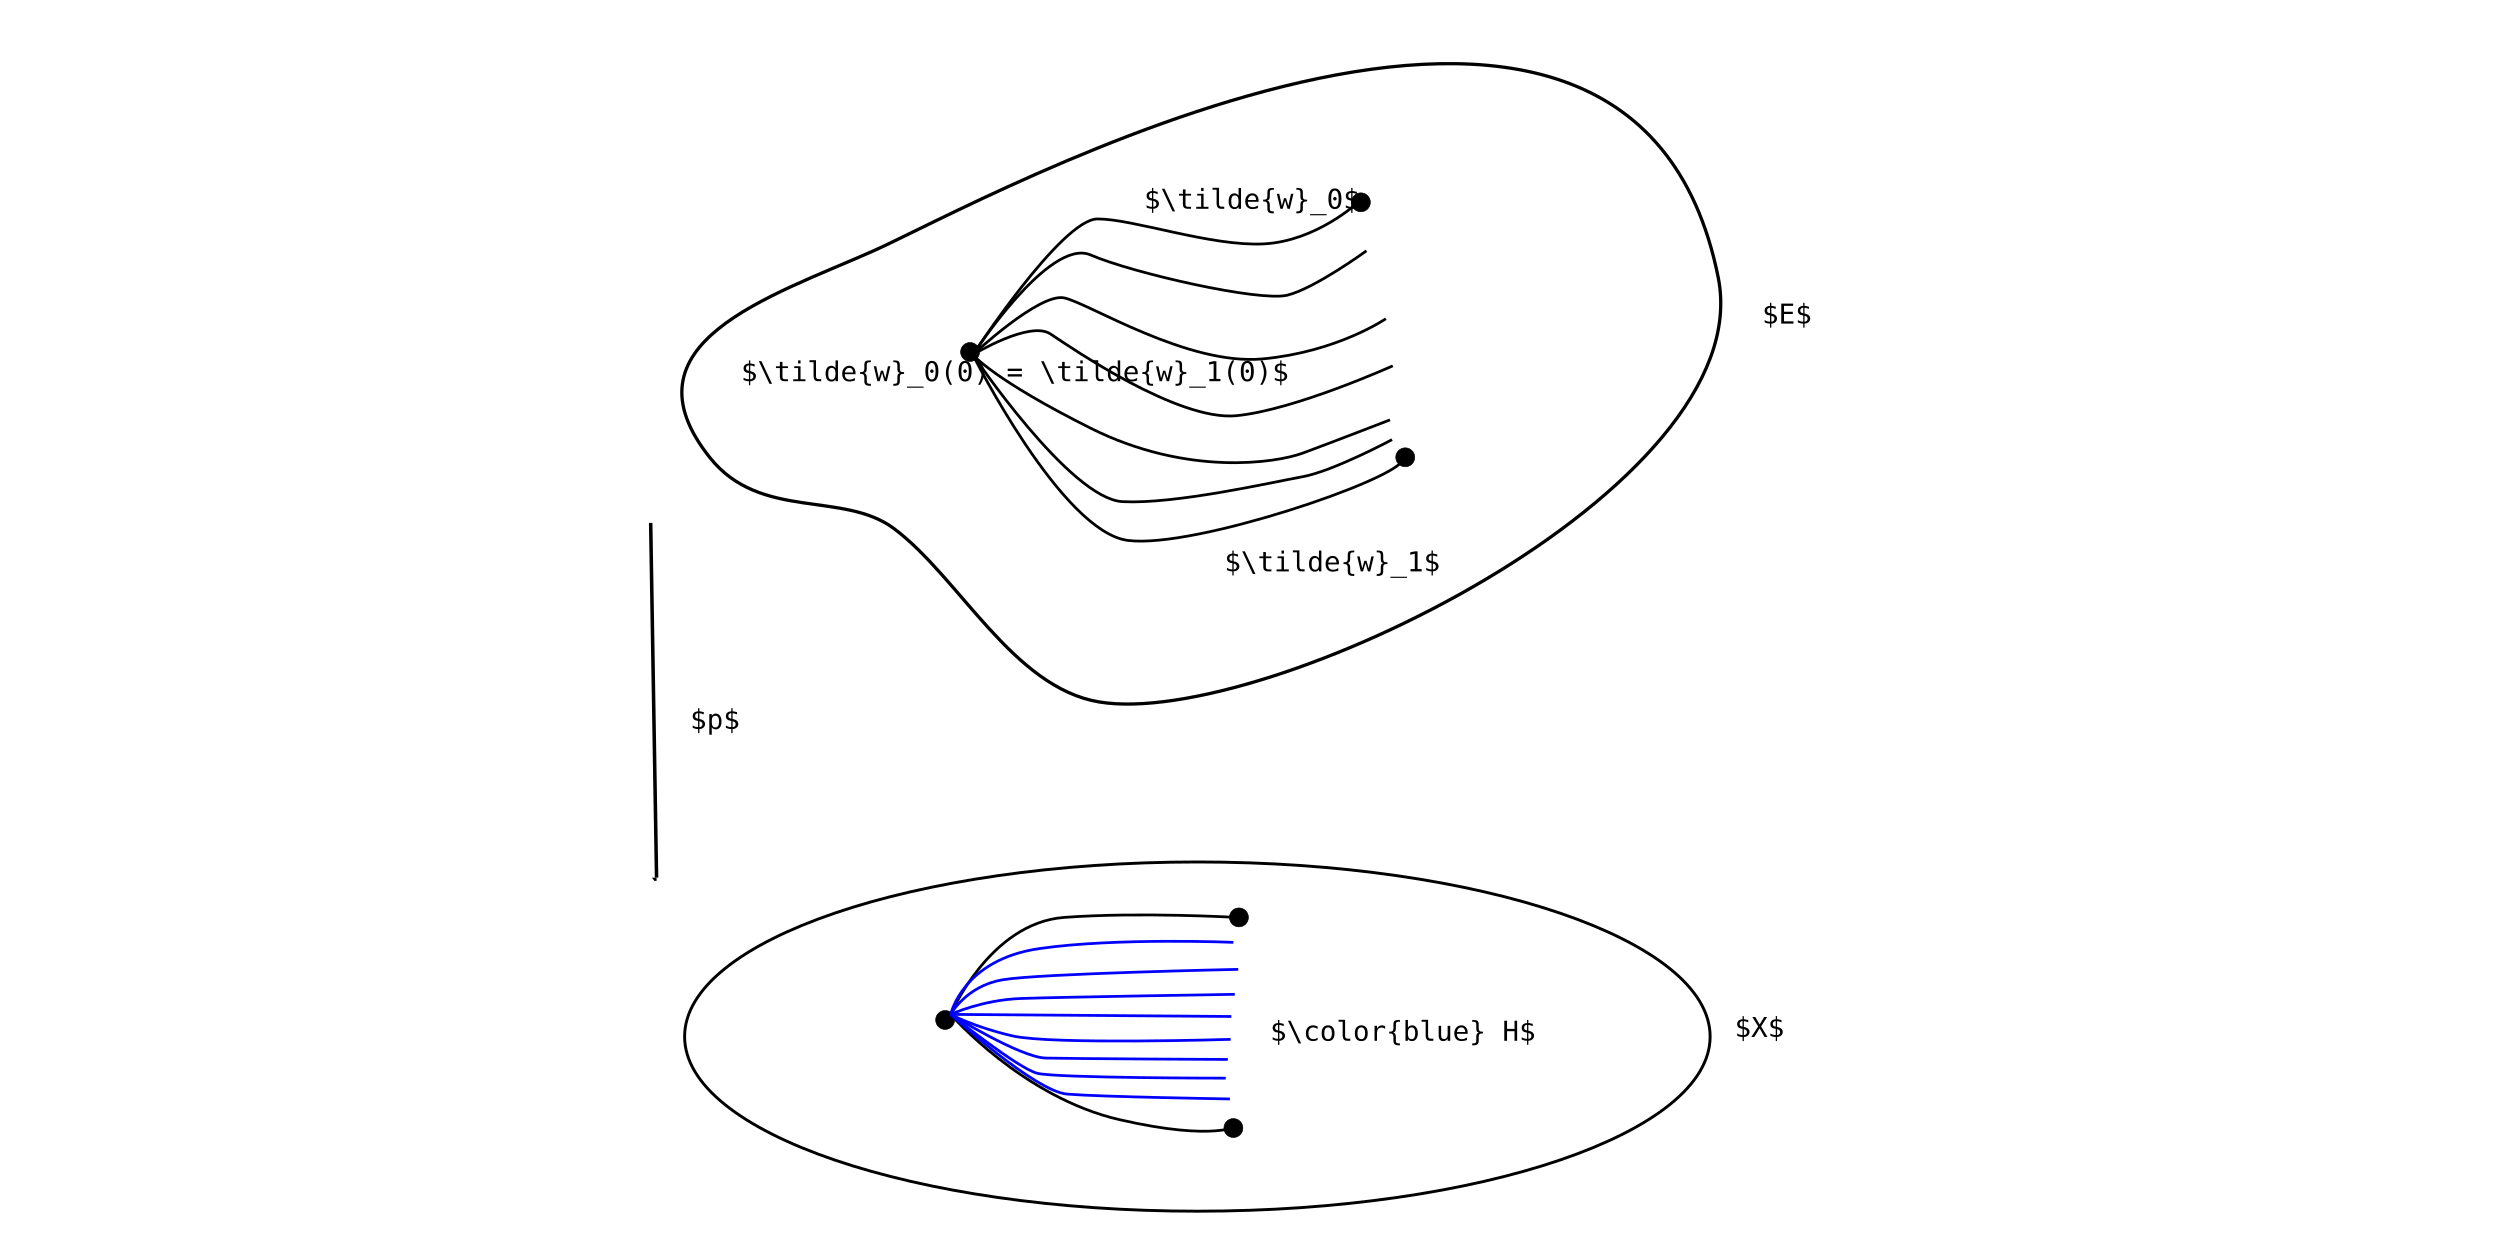
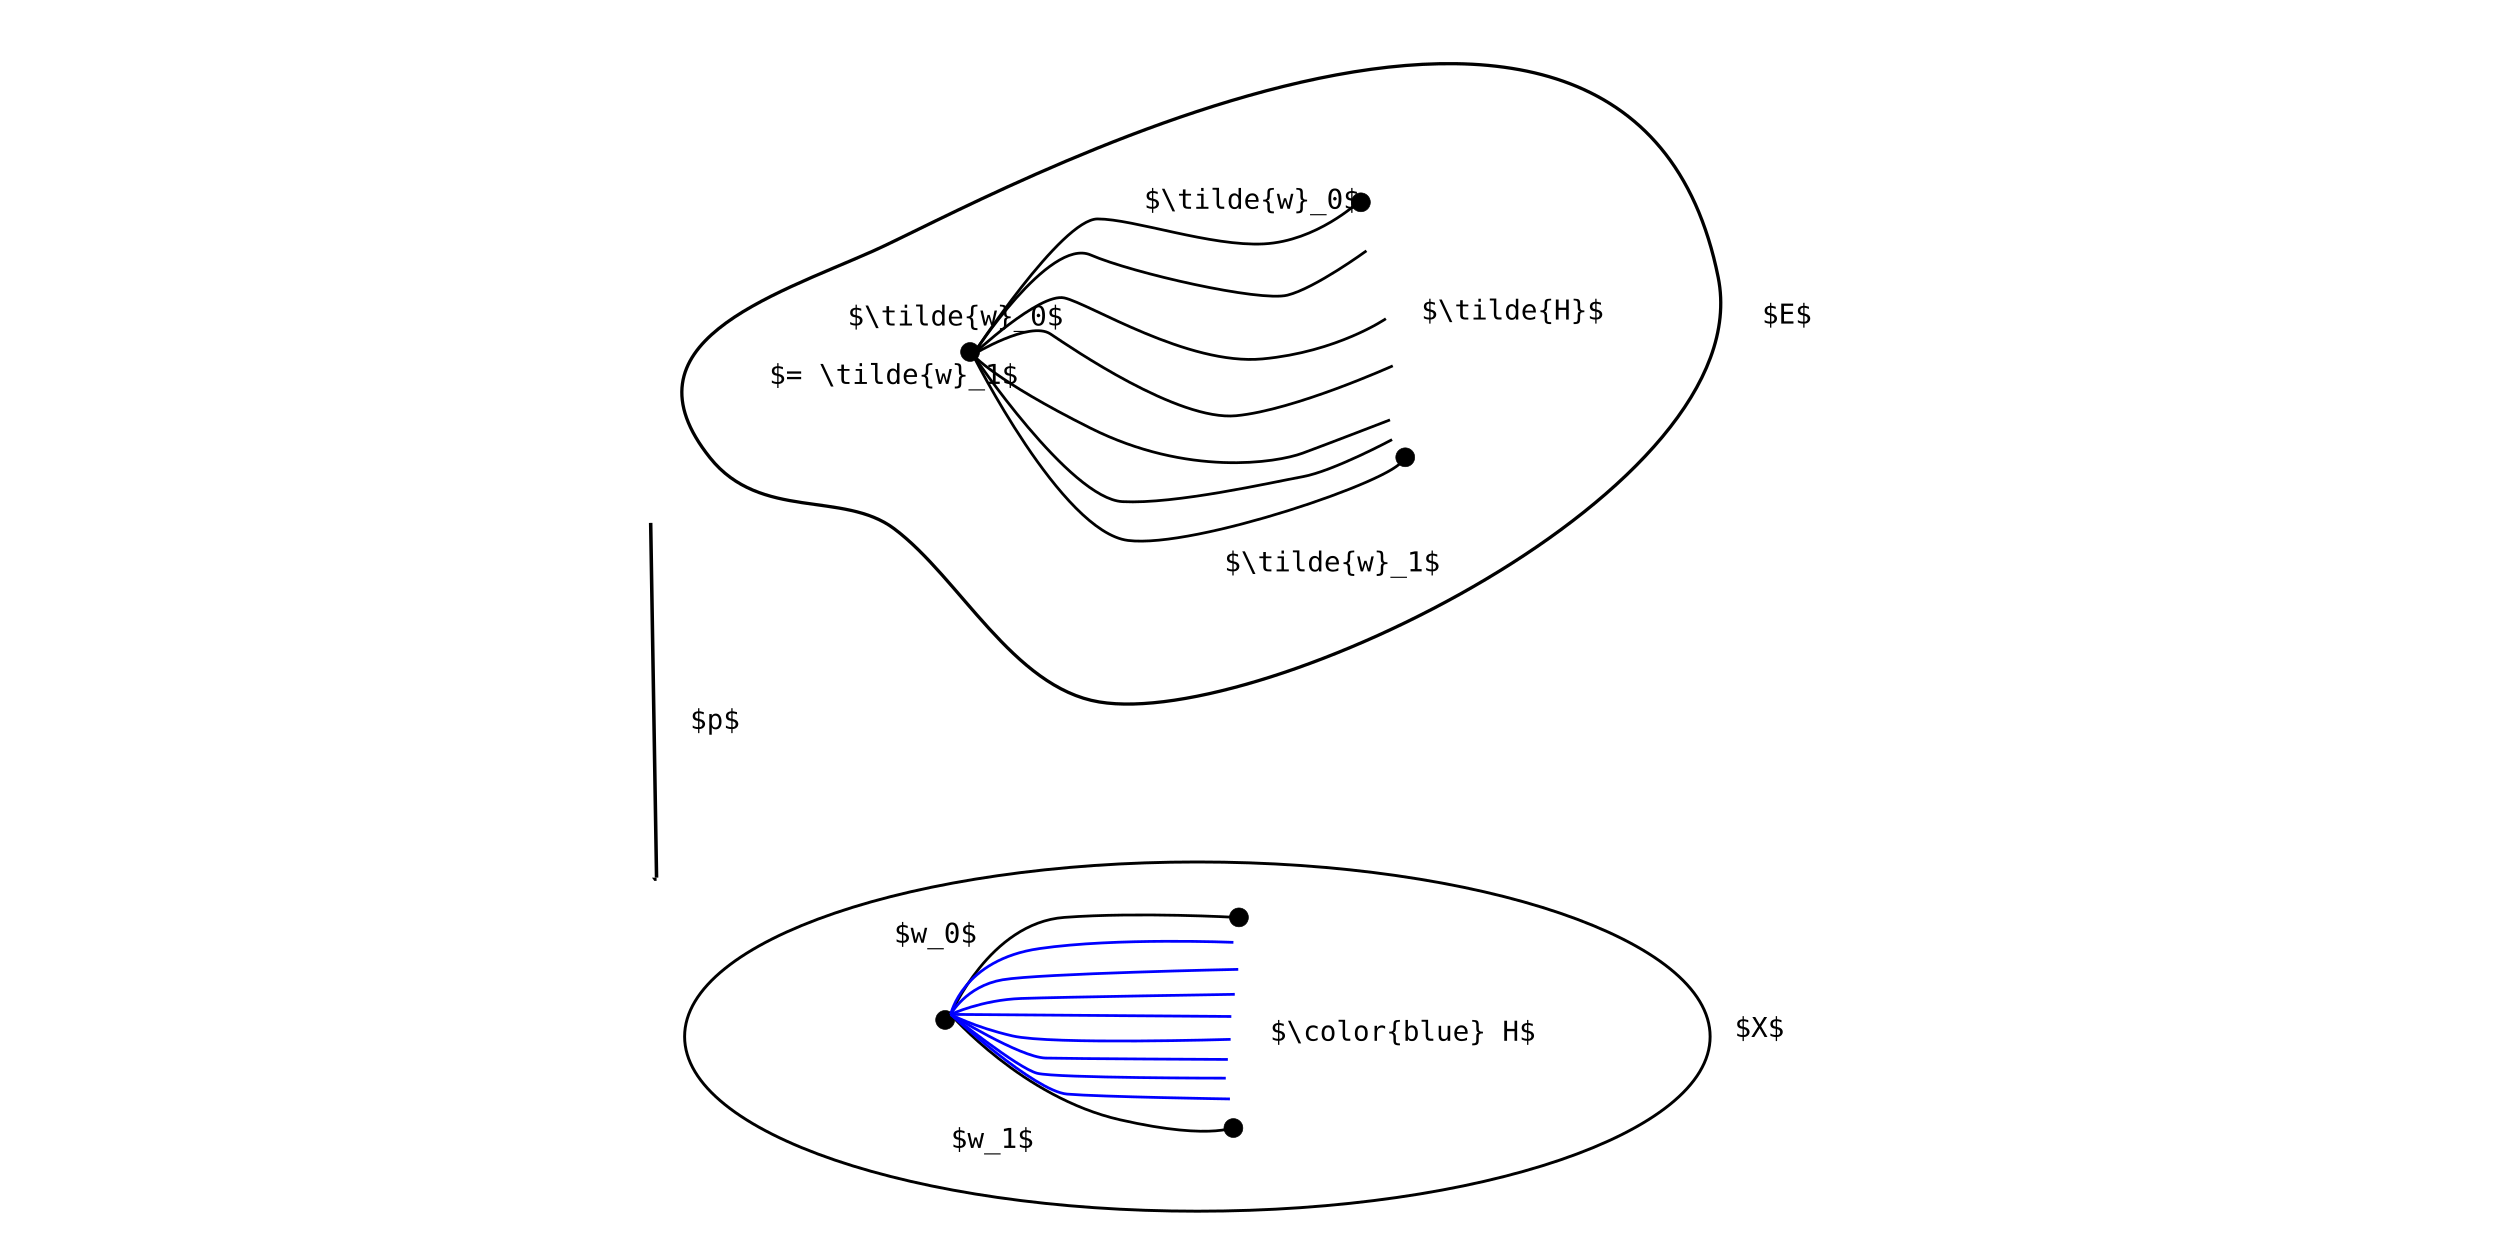
<svg xmlns="http://www.w3.org/2000/svg" width="240mm" height="120mm" viewBox="0 0 240 120" version="1.1" id="svg8">
  <defs id="defs2">
    <marker markerWidth="0.911" markerHeight="1.690" refX="0" refY="0" orient="auto-start-reverse" id="marker-arrow-0.5308">
      <g id="g928" transform="scale(2.153529)">
        <path id="path926" style="fill:none;stroke:#000000;stroke-width:0.6;stroke-linecap:round;stroke-linejoin:round;stroke-miterlimit:10;stroke-dasharray:none;stroke-opacity:1" d="M -1.554,2.072 C -1.425,1.295 0,0.13 0.389,0 0,-0.13 -1.425,-1.295 -1.554,-2.072" />
      </g>
    </marker>
  </defs>
  <g id="layer1" transform="translate(0,-177)">
    <path style="color:#000000;clip-rule:nonzero;display:inline;overflow:visible;visibility:visible;opacity:1;isolation:auto;mix-blend-mode:normal;color-interpolation:sRGB;color-interpolation-filters:linearRGB;solid-color:#000000;solid-opacity:1;vector-effect:none;fill:none;fill-opacity:1;fill-rule:nonzero;stroke:#000000;stroke-width:0.316;stroke-linecap:round;stroke-linejoin:round;stroke-miterlimit:4;stroke-dasharray:none;stroke-dashoffset:0;stroke-opacity:1;marker-start:none;marker-end:none;color-rendering:auto;image-rendering:auto;shape-rendering:auto;text-rendering:auto;enable-background:accumulate" d="m 164.949,203.639 c 4.064,20.318 -43.75,43.361 -59.425,40.749 -8.282,-1.38 -13.4,-11.918 -19.695,-16.639 -4.865,-3.649 -12.823,-0.748 -17.658,-6.791 -8.792,-10.99 5.745,-15.468 15.639,-19.856 9.894,-4.387 72.692,-39.698 81.139,2.538 z" id="path24" />
    <ellipse style="opacity:1;vector-effect:none;fill:none;fill-opacity:1;stroke:#000000;stroke-width:0.281;stroke-linecap:round;stroke-linejoin:bevel;stroke-miterlimit:4;stroke-dasharray:none;stroke-dashoffset:0;stroke-opacity:1;marker-start:none;marker-end:none" id="path49" cx="114.947" cy="276.512" rx="49.225" ry="16.763" />
    <ellipse style="opacity:1;vector-effect:none;fill:#000000;fill-opacity:1;stroke:#000000;stroke-width:0.061;stroke-linecap:round;stroke-linejoin:round;stroke-miterlimit:4;stroke-dasharray:none;stroke-dashoffset:0;stroke-opacity:1;marker-start:none;marker-end:none" id="path45" cx="93.128" cy="210.79" rx="0.908" ry="0.908" />
    <ellipse style="opacity:1;vector-effect:none;fill:#000000;fill-opacity:1;stroke:#000000;stroke-width:0.061;stroke-linecap:round;stroke-linejoin:round;stroke-miterlimit:4;stroke-dasharray:none;stroke-dashoffset:0;stroke-opacity:1;marker-start:none;marker-end:none" id="path45-6" cx="130.645" cy="196.422" rx="0.908" ry="0.908" />
    <ellipse style="opacity:1;vector-effect:none;fill:#000000;fill-opacity:1;stroke:#000000;stroke-width:0.061;stroke-linecap:round;stroke-linejoin:round;stroke-miterlimit:4;stroke-dasharray:none;stroke-dashoffset:0;stroke-opacity:1;marker-start:none;marker-end:none" id="path45-7" cx="134.903" cy="220.901" rx="0.908" ry="0.908" />
    <path style="fill:none;stroke:#000000;stroke-width:0.265px;stroke-linecap:butt;stroke-linejoin:miter;stroke-opacity:1" d="m 130.379,196.422 c 0,0 -3.991,3.725 -9.047,3.991 -5.056,0.266 -12.506,-2.395 -15.965,-2.395 -3.459,0 -11.974,13.038 -11.974,13.038 0,0 8.515,17.029 14.901,17.827 6.386,0.798 25.81,-5.854 26.342,-7.716" id="path69" />
    <ellipse style="opacity:1;vector-effect:none;fill:#000000;fill-opacity:1;stroke:#000000;stroke-width:0.061;stroke-linecap:round;stroke-linejoin:round;stroke-miterlimit:4;stroke-dasharray:none;stroke-dashoffset:0;stroke-opacity:1;marker-start:none;marker-end:none" id="path45-5" cx="90.733" cy="274.915" rx="0.908" ry="0.908" />
    <ellipse style="opacity:1;vector-effect:none;fill:#000000;fill-opacity:1;stroke:#000000;stroke-width:0.061;stroke-linecap:round;stroke-linejoin:round;stroke-miterlimit:4;stroke-dasharray:none;stroke-dashoffset:0;stroke-opacity:1;marker-start:none;marker-end:none" id="path45-3" cx="118.938" cy="265.07" rx="0.908" ry="0.908" />
    <ellipse style="opacity:1;vector-effect:none;fill:#000000;fill-opacity:1;stroke:#000000;stroke-width:0.061;stroke-linecap:round;stroke-linejoin:round;stroke-miterlimit:4;stroke-dasharray:none;stroke-dashoffset:0;stroke-opacity:1;marker-start:none;marker-end:none" id="path45-56" cx="118.406" cy="285.292" rx="0.908" ry="0.908" />
    <path style="fill:none;stroke:#000000;stroke-width:0.265px;stroke-linecap:butt;stroke-linejoin:miter;stroke-opacity:1" d="m 118.672,265.07 c 0,0 -9.313,-0.532 -16.497,0 -7.184,0.532 -10.909,9.313 -10.909,9.313 0,0 6.918,7.982 16.231,10.111 9.313,2.129 11.441,0.532 11.441,0.532" id="path89" />
    <path style="fill:none;stroke:#0000ff;stroke-width:0.265px;stroke-linecap:butt;stroke-linejoin:miter;stroke-opacity:1" d="m 91.266,274.383 c 0,0 1.131,-5.255 8.515,-6.319 7.384,-1.064 18.626,-0.599 18.626,-0.599" id="path93" />
    <path style="fill:none;stroke:#0000ff;stroke-width:0.265px;stroke-linecap:butt;stroke-linejoin:miter;stroke-opacity:1" d="m 91.266,274.383 c 0,0 1.463,-2.727 4.989,-3.326 3.526,-0.599 22.617,-0.998 22.617,-0.998" id="path95" />
    <path style="fill:none;stroke:#0000ff;stroke-width:0.265px;stroke-linecap:butt;stroke-linejoin:miter;stroke-opacity:1" d="m 91.266,274.383 c 0,0 2.993,-1.397 6.785,-1.53 3.792,-0.133 20.488,-0.399 20.488,-0.399" id="path97" />
    <path style="fill:none;stroke:#0000ff;stroke-width:0.265px;stroke-linecap:butt;stroke-linejoin:miter;stroke-opacity:1" d="m 91.266,274.383 26.941,0.2" id="path99" />
    <path style="fill:none;stroke:#0000ff;stroke-width:0.265px;stroke-linecap:butt;stroke-linejoin:miter;stroke-opacity:1" d="m 91.266,274.383 c 0,0 2.195,1.197 5.92,2.062 3.725,0.865 20.954,0.333 20.954,0.333" id="path101" />
    <path style="fill:none;stroke:#0000ff;stroke-width:0.265px;stroke-linecap:butt;stroke-linejoin:miter;stroke-opacity:1" d="m 91.266,274.383 c 0,0 6.652,4.124 9.113,4.191 2.461,0.067 17.495,0.133 17.495,0.133" id="path105" />
    <path style="fill:none;stroke:#0000ff;stroke-width:0.265px;stroke-linecap:butt;stroke-linejoin:miter;stroke-opacity:1" d="m 91.266,274.383 c 0,0 6.452,5.189 8.315,5.654 1.863,0.466 18.093,0.466 18.093,0.466" id="path107" />
    <path style="fill:none;stroke:#0000ff;stroke-width:0.265px;stroke-linecap:butt;stroke-linejoin:miter;stroke-opacity:1" d="m 91.266,274.383 c 0,0 8.049,7.384 11.175,7.65 3.126,0.266 15.632,0.466 15.632,0.466" id="path109" />
    <path style="fill:none;stroke:#000000;stroke-width:0.265px;stroke-linecap:butt;stroke-linejoin:miter;stroke-opacity:1" d="m 131.178,201.078 c 0,0 -4.922,3.592 -7.583,4.257 -2.661,0.665 -14.9,-2.129 -18.892,-3.858 -3.991,-1.73 -11.308,9.579 -11.308,9.579 0,0 6.386,-5.987 8.781,-5.455 2.395,0.532 11.841,6.519 19.025,5.854 7.184,-0.665 11.841,-3.858 11.841,-3.858" id="path916" />
    <path style="fill:none;stroke:#000000;stroke-width:0.265px;stroke-linecap:butt;stroke-linejoin:miter;stroke-opacity:1" d="m 93.394,211.056 c 0,0 5.455,-3.326 7.45,-1.996 1.996,1.33 12.24,8.382 17.827,7.849 5.588,-0.532 15.034,-4.789 15.034,-4.789" id="path918" />
    <path style="fill:none;stroke:#000000;stroke-width:0.265px;stroke-linecap:butt;stroke-linejoin:miter;stroke-opacity:1" d="m 93.394,211.056 c 0,0 1.996,2.395 11.308,7.051 9.313,4.656 17.827,3.326 20.355,2.395 2.528,-0.931 8.382,-3.193 8.382,-3.193" id="path920" />
    <path style="fill:none;stroke:#000000;stroke-width:0.265px;stroke-linecap:butt;stroke-linejoin:miter;stroke-opacity:1" d="m 93.394,211.056 c 0,0 9.313,13.836 14.368,14.102 5.056,0.266 14.368,-1.863 17.295,-2.395 2.927,-0.532 8.581,-3.559 8.581,-3.559" id="path922" />
    <path style="fill:none;stroke:black;stroke-width:0.34;stroke-linecap:butt;stroke-linejoin:miter;stroke-opacity:1;fill-opacity:1;marker-end:url(#marker-arrow-0.5308);marker-start:none;stroke-dasharray:none;stroke-miterlimit:4" d="m 62.465,227.197 0.564,34.055" id="path924" />
    <text id="text952" xml:space="preserve" style="font-size:2.646px;font-family:monospace;-inkscape-font-specification:'monospace, Normal';fill:#000000;fill-opacity:1;stroke:none;stroke-width:0.265" y="246.986" x="66.249">
      <tspan id="tspan950" x="66.249" y="246.986" style="stroke-width:0.265">$p$</tspan>
    </text>
    <text id="text966" xml:space="preserve" style="font-size:2.646px;font-family:monospace;-inkscape-font-specification:'monospace, Normal';fill:#000000;fill-opacity:1;stroke:none;stroke-width:0.265" y="208.064" x="169.155">
      <tspan id="tspan964" x="169.155" y="208.064" style="stroke-width:0.265">$E$</tspan>
    </text>
    <text id="text980" xml:space="preserve" style="font-size:2.646px;font-family:monospace;-inkscape-font-specification:'monospace, Normal';fill:#000000;fill-opacity:1;stroke:none;stroke-width:0.265" y="276.55" x="166.521">
      <tspan id="tspan978" x="166.521" y="276.55" style="stroke-width:0.265">$X$</tspan>
    </text>
    <text id="text994" xml:space="preserve" style="font-size:2.646px;font-family:monospace;-inkscape-font-specification:'monospace, Normal';fill:#000000;fill-opacity:1;stroke:none;stroke-width:0.265" y="197.041" x="109.826">
      <tspan id="tspan992" x="109.826" y="197.041" style="stroke-width:0.265">$\tilde{w}_0$</tspan>
    </text>
    <text id="text1008" xml:space="preserve" style="font-size:2.646px;font-family:monospace;-inkscape-font-specification:'monospace, Normal';fill:#000000;fill-opacity:1;stroke:none;stroke-width:0.265" y="231.849" x="117.54">
      <tspan id="tspan1006" x="117.54" y="231.849" style="stroke-width:0.265">$\tilde{w}_1$</tspan>
    </text>
-     <text id="text1022" xml:space="preserve" style="font-size:2.646px;font-family:monospace;-inkscape-font-specification:'monospace, Normal';fill:#000000;fill-opacity:1;stroke:none;stroke-width:0.265" y="213.598" x="71.131">
-       <tspan id="tspan1020" x="71.131" y="213.598" style="stroke-width:0.265">$\tilde{w}_0(0) = \tilde{w}_1(0)$</tspan>
-     </text>
    <text id="text1036" xml:space="preserve" style="font-size:2.646px;font-family:monospace;-inkscape-font-specification:'monospace, Normal';fill:#000000;fill-opacity:1;stroke:none;stroke-width:0.265" y="276.912" x="121.924">
      <tspan id="tspan1034" x="121.924" y="276.912" style="stroke-width:0.265">$\color{blue} H$</tspan>
    </text>
+     <text id="text50" xml:space="preserve" style="font-size:2.646px;font-family:monospace;-inkscape-font-specification:'monospace, Normal';fill:#000000;fill-opacity:1;stroke:none;stroke-width:0.265" y="267.507" x="85.824">
+       <tspan id="tspan48" x="85.824" y="267.507" style="stroke-width:0.265">$w_0$</tspan>
+     </text>
+     <text id="text64" xml:space="preserve" style="font-size:2.646px;font-family:monospace;-inkscape-font-specification:'monospace, Normal';fill:#000000;fill-opacity:1;stroke:none;stroke-width:0.265" y="287.204" x="91.28">
+       <tspan id="tspan62" x="91.28" y="287.204" style="stroke-width:0.265">$w_1$</tspan>
+     </text>
+     <text id="text78" xml:space="preserve" style="font-size:2.646px;font-family:monospace;-inkscape-font-specification:'monospace, Normal';fill:#000000;fill-opacity:1;stroke:none;stroke-width:0.265" y="208.248" x="81.369">
+       <tspan id="tspan76" x="81.369" y="208.248" style="stroke-width:0.265">$\tilde{w}_0$</tspan>
+     </text>
+     <text id="text92" xml:space="preserve" style="font-size:2.646px;font-family:monospace;-inkscape-font-specification:'monospace, Normal';fill:#000000;fill-opacity:1;stroke:none;stroke-width:0.265" y="213.857" x="73.849">
+       <tspan id="tspan90" x="73.849" y="213.857" style="stroke-width:0.265">$= \tilde{w}_1$</tspan>
+     </text>
+     <text id="text106" xml:space="preserve" style="font-size:2.646px;font-family:monospace;-inkscape-font-specification:'monospace, Normal';fill:#000000;fill-opacity:1;stroke:none;stroke-width:0.265" y="207.674" x="136.443">
+       <tspan id="tspan104" x="136.443" y="207.674" style="stroke-width:0.265">$\tilde{H}$</tspan>
+     </text>
  </g>
</svg>
